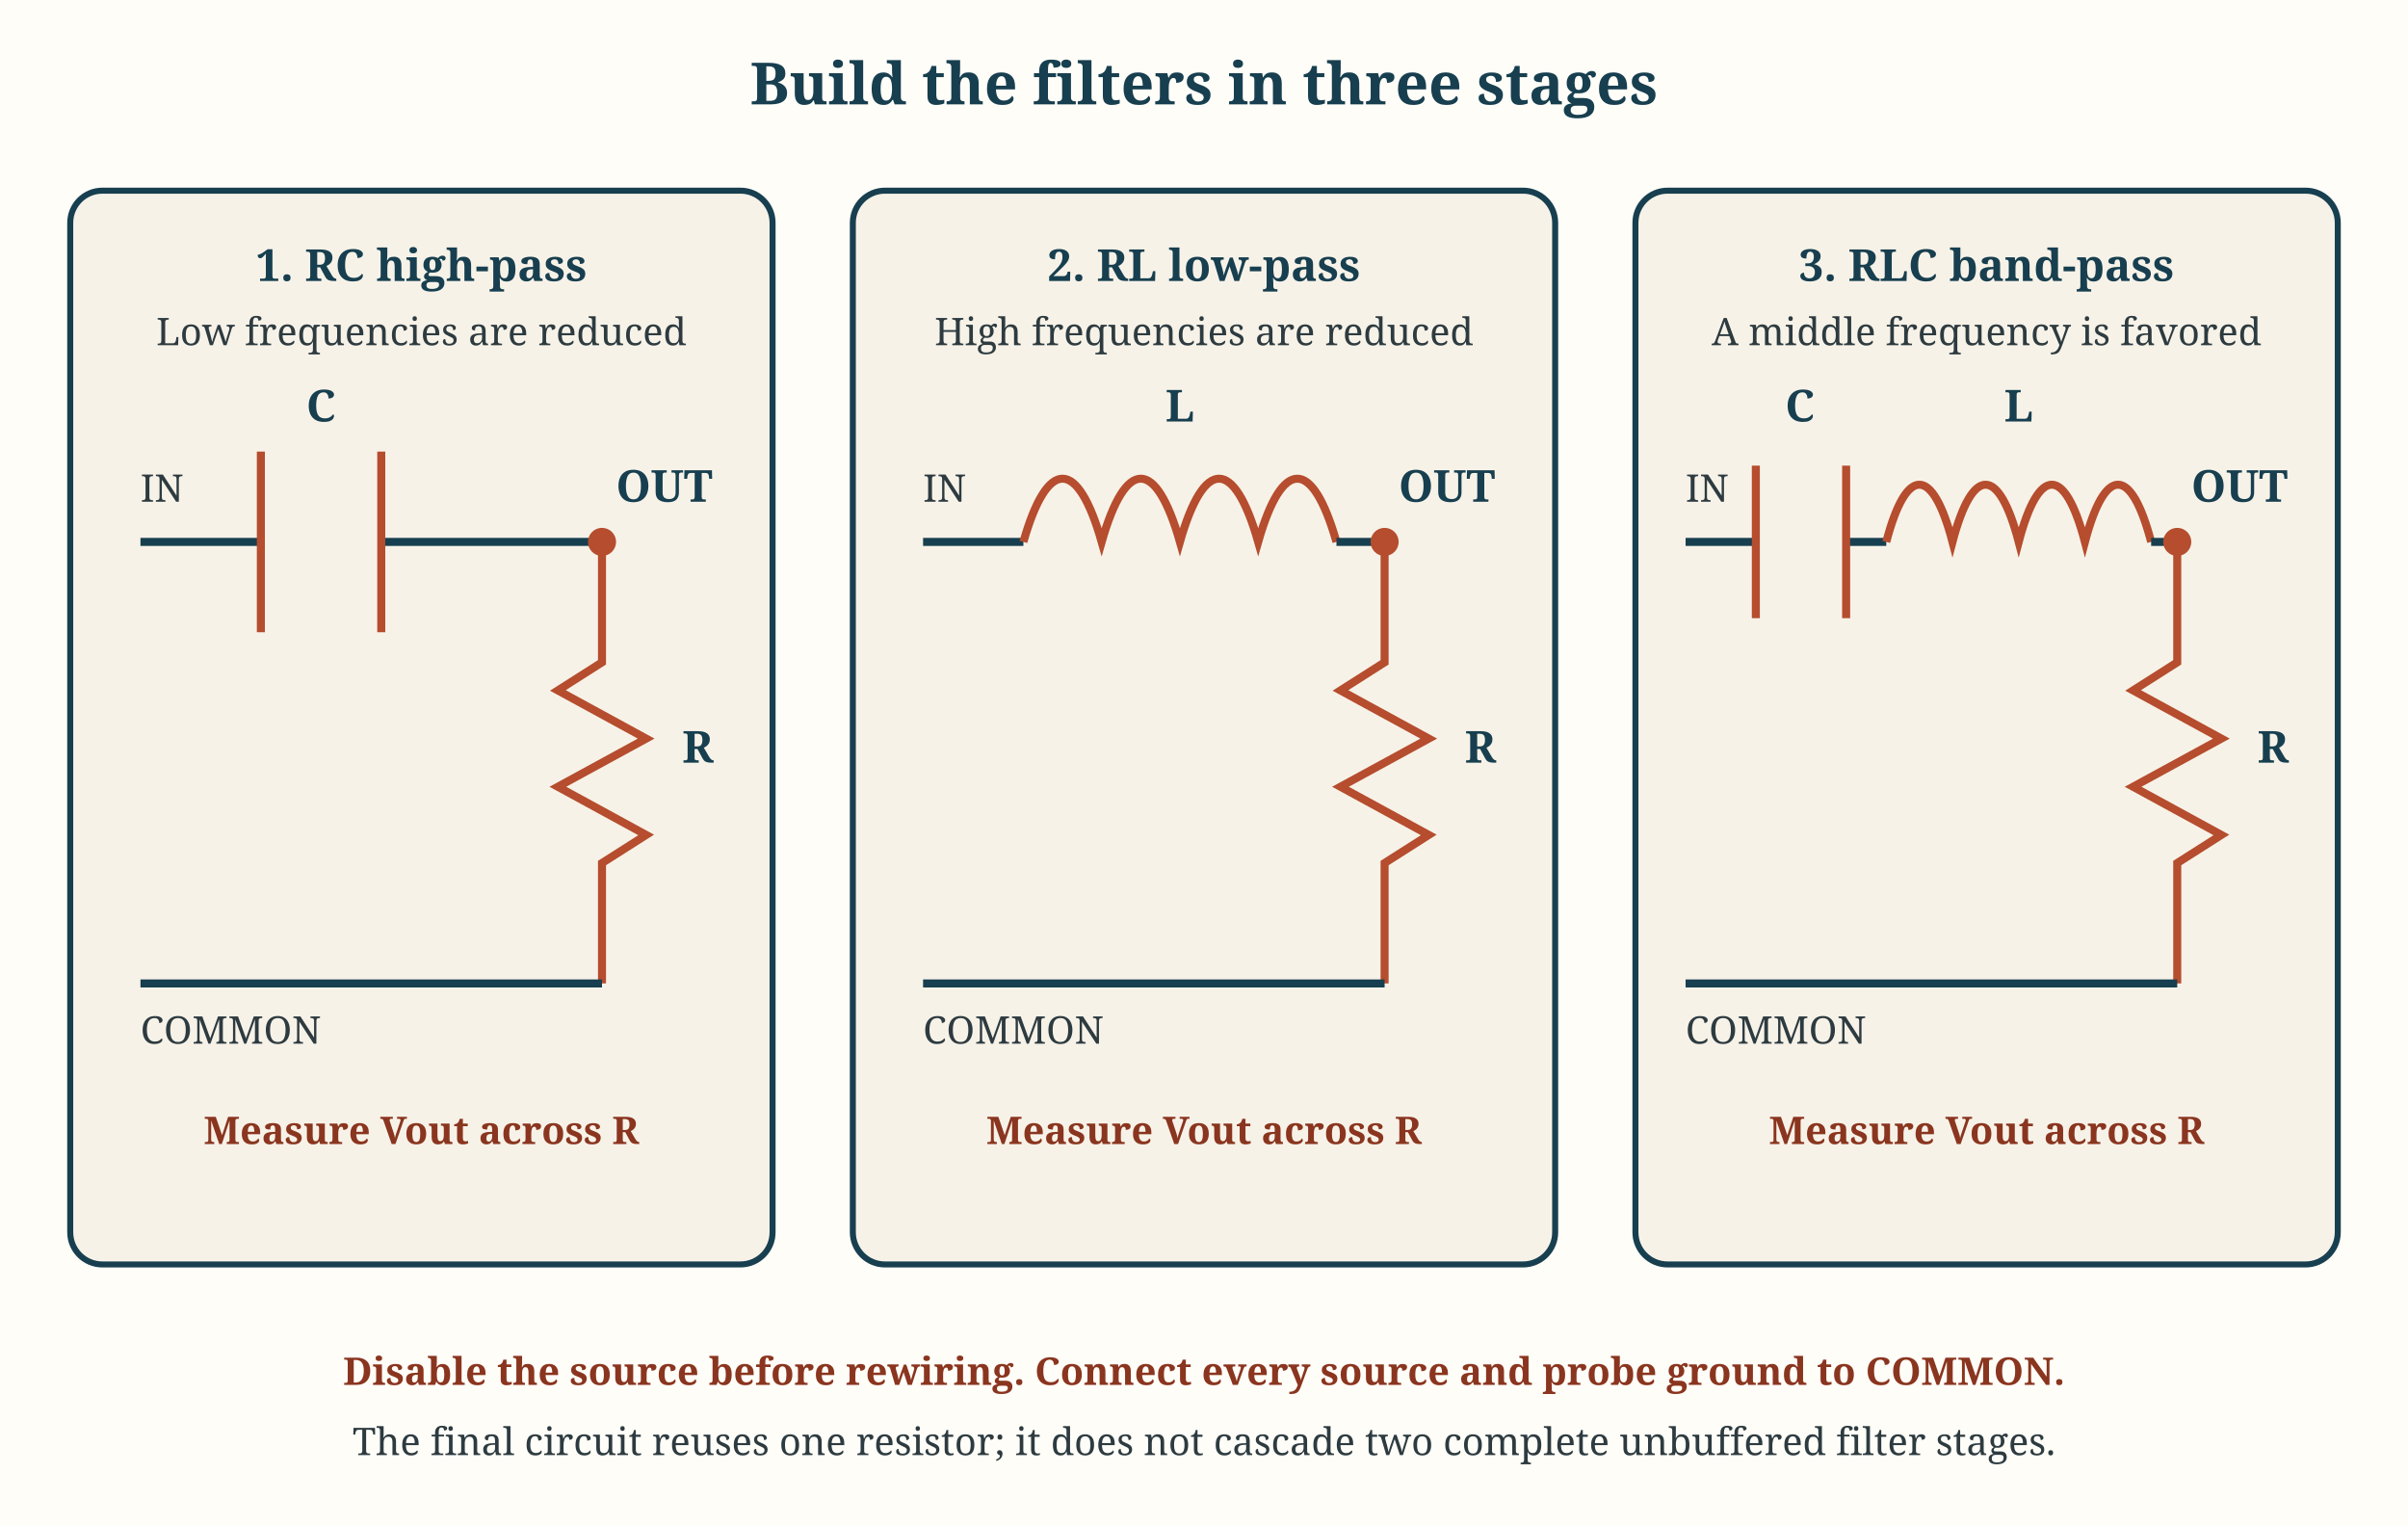
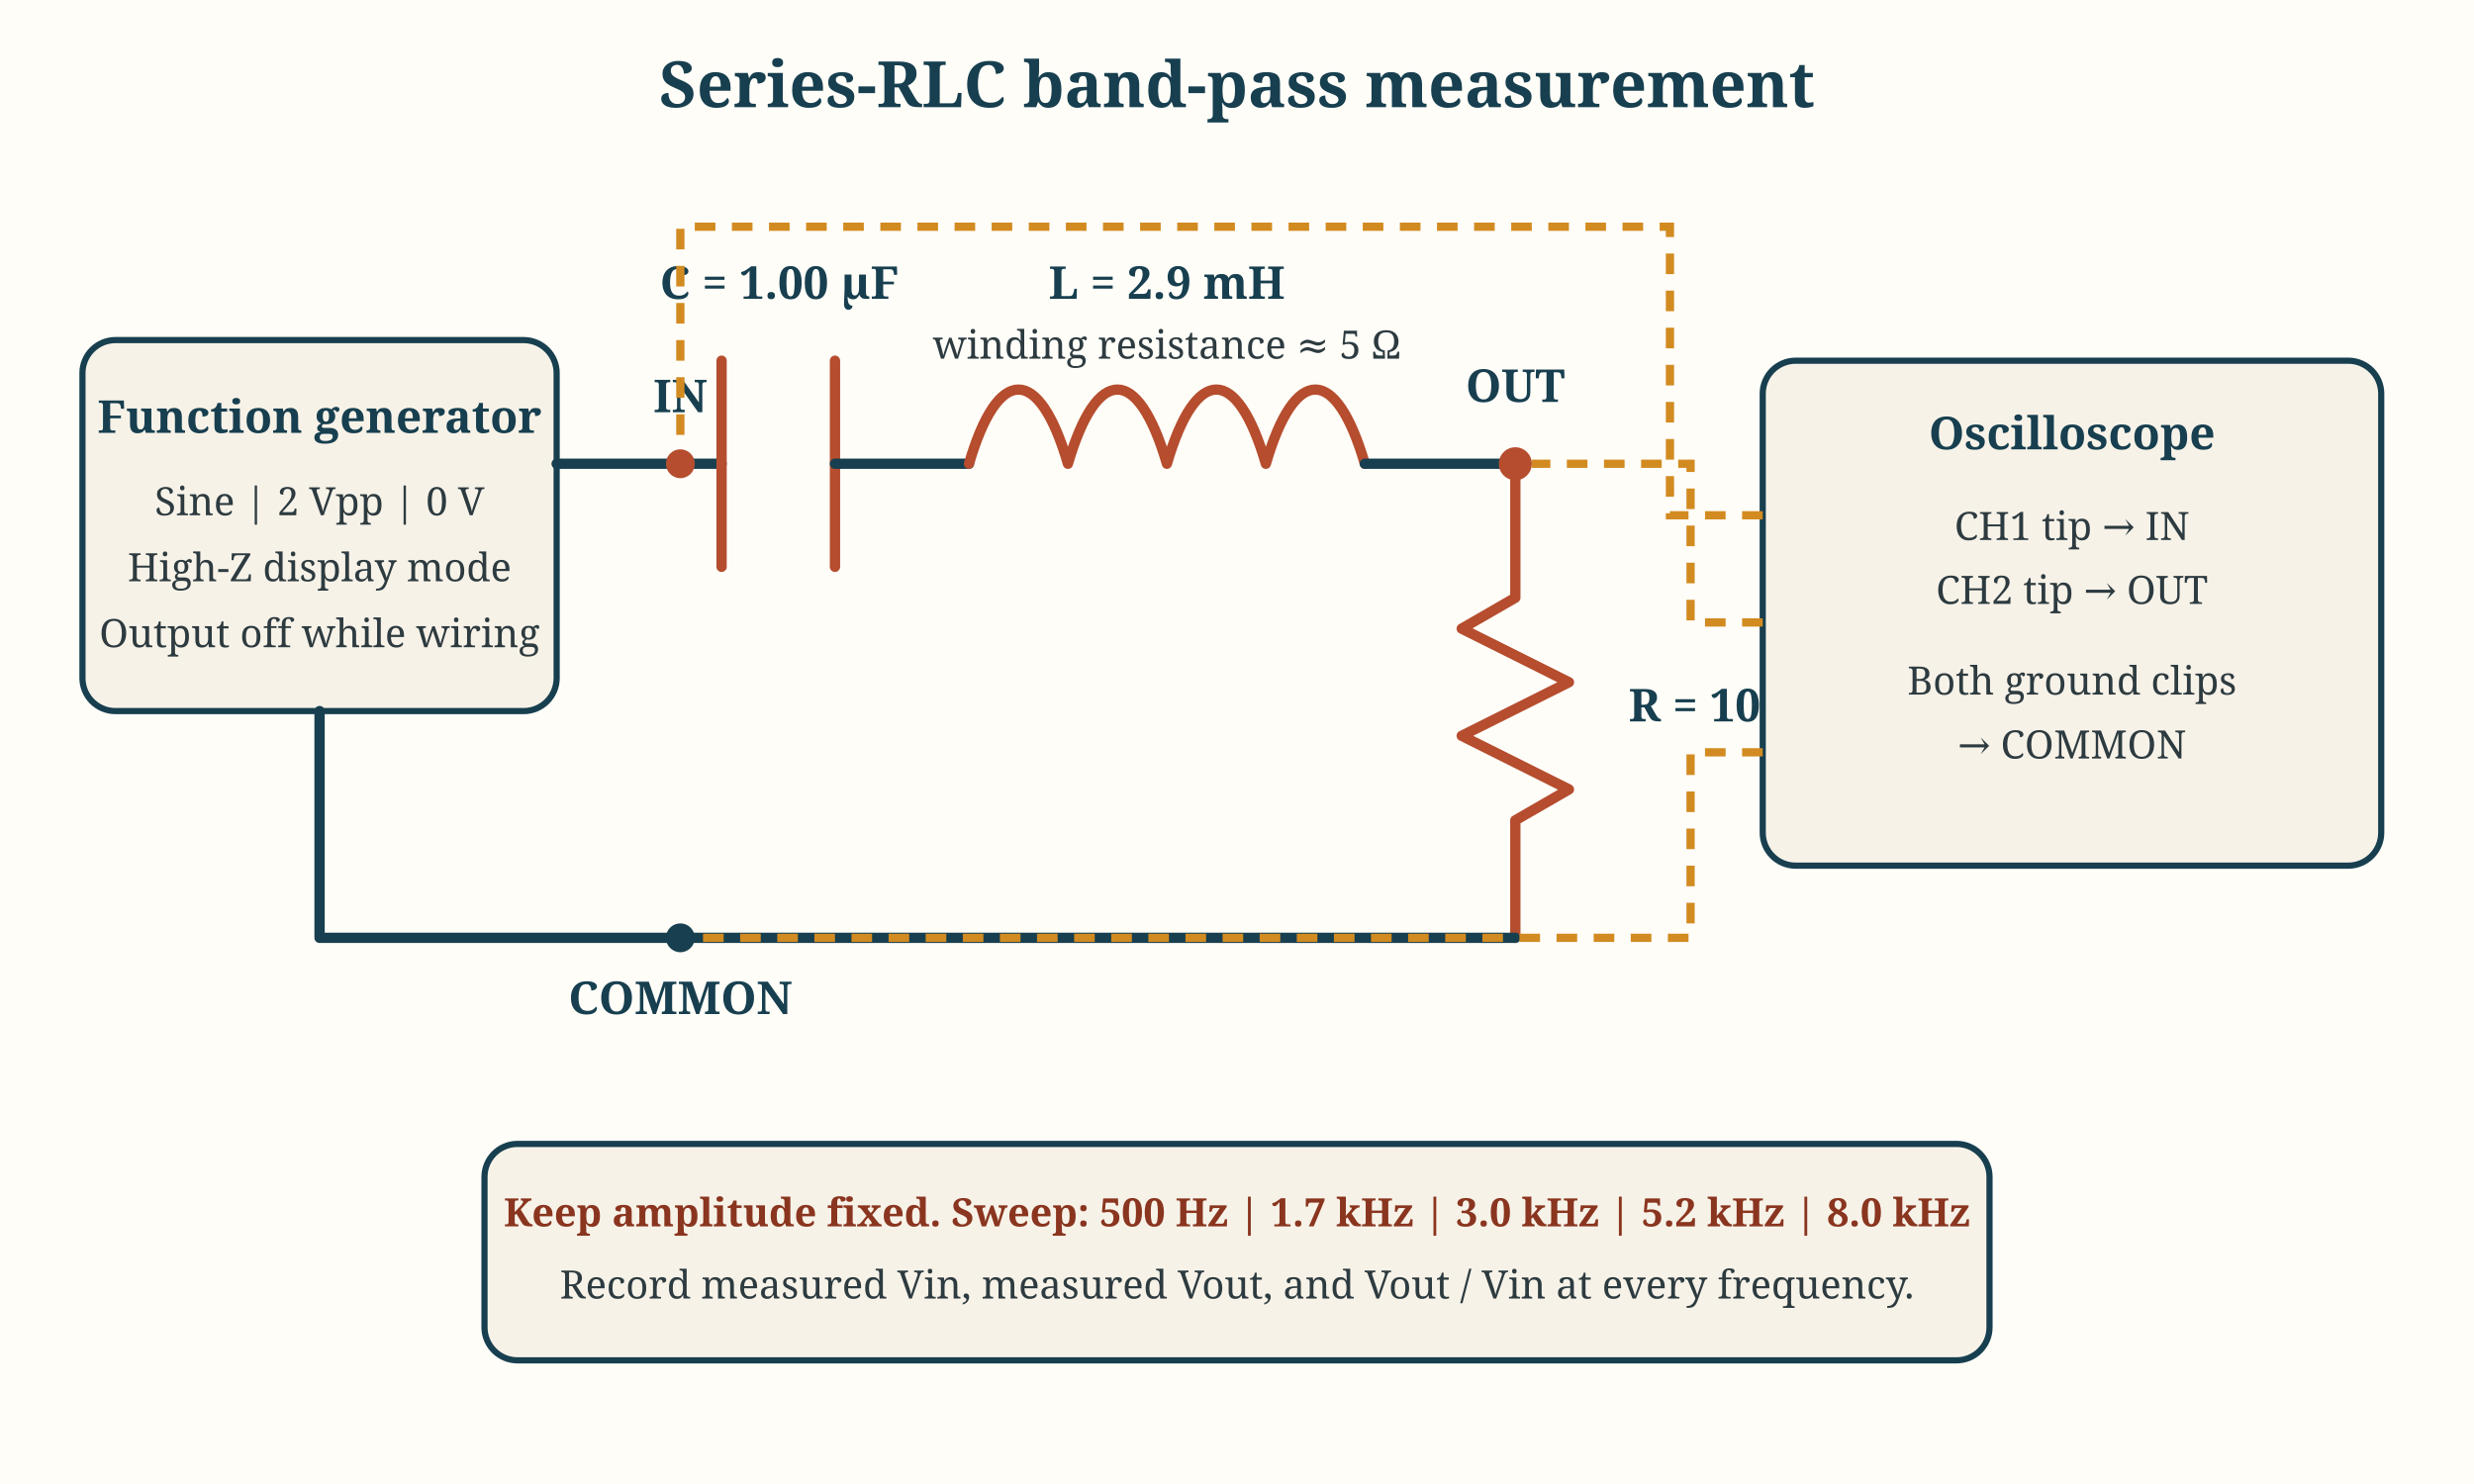
- <svg xmlns="http://www.w3.org/2000/svg" width="1200" height="760" viewBox="0 0 1200 760" role="img" aria-labelledby="title desc">
+ <svg xmlns="http://www.w3.org/2000/svg" width="1200" height="720" viewBox="0 0 1200 720" role="img" aria-labelledby="title desc">
  <defs>
-     <style>.panel{fill:#f7f2e8;stroke:#173f4f;stroke-width:3}.wire{fill:none;stroke:#173f4f;stroke-width:4}.part{fill:none;stroke:#b54d2e;stroke-width:4}.title{font:700 29px Georgia,serif;fill:#173f4f}.label{font:700 22px Georgia,serif;fill:#173f4f}.text{font:19px Georgia,serif;fill:#2d3b40}.note{font:700 19px Georgia,serif;fill:#8a351f}</style>
+     <style>.panel{fill:#f7f2e8;stroke:#173f4f;stroke-width:3}.wire{fill:none;stroke:#173f4f;stroke-width:5;stroke-linecap:round;stroke-linejoin:round}.part{fill:none;stroke:#b54d2e;stroke-width:5;stroke-linecap:round;stroke-linejoin:round}.title{font:700 31px Georgia,serif;fill:#173f4f}.label{font:700 22px Georgia,serif;fill:#173f4f}.text{font:19px Georgia,serif;fill:#2d3b40}.note{font:700 19px Georgia,serif;fill:#8a351f}.probe{fill:none;stroke:#d28b21;stroke-width:4;stroke-dasharray:10 8}</style>
  </defs>
-   <rect width="1200" height="760" fill="#fffdf8" />
-   <text class="title" x="600" y="52" text-anchor="middle">Build the filters in three stages</text>
-   <g transform="translate(35 95)">
-     <rect class="panel" width="350" height="535" rx="16" />
-     <text class="label" x="175" y="45" text-anchor="middle">1. RC high-pass</text>
-     <text class="text" x="175" y="77" text-anchor="middle">Low frequencies are reduced</text>
-     <path class="wire" d="M35 175 H95 M155 175 H265" />
-     <path class="part" d="M95 130 V220 M155 130 V220" />
-     <text class="label" x="125" y="115" text-anchor="middle">C</text>
-     <circle cx="265" cy="175" r="7" fill="#b54d2e" />
-     <text class="label" x="272" y="155">OUT</text>
-     <path class="part" d="M265 175 V235 l-22 14 44 24-44 24 44 24-22 14 V395" />
-     <text class="label" x="305" y="285">R</text>
-     <path class="wire" d="M265 395 H35" />
-     <text class="text" x="35" y="155">IN</text>
-     <text class="text" x="35" y="425">COMMON</text>
-     <text class="note" x="175" y="475" text-anchor="middle">Measure Vout across R</text>
-   </g>
-   <g transform="translate(425 95)">
-     <rect class="panel" width="350" height="535" rx="16" />
-     <text class="label" x="175" y="45" text-anchor="middle">2. RL low-pass</text>
-     <text class="text" x="175" y="77" text-anchor="middle">High frequencies are reduced</text>
-     <path class="wire" d="M35 175 H85" />
-     <path class="part" d="M85 175 c12-42 27-42 39 0 c12-42 27-42 39 0 c12-42 27-42 39 0 c12-42 27-42 39 0" />
-     <path class="wire" d="M241 175 H265" />
-     <text class="label" x="163" y="115" text-anchor="middle">L</text>
-     <circle cx="265" cy="175" r="7" fill="#b54d2e" />
-     <text class="label" x="272" y="155">OUT</text>
-     <path class="part" d="M265 175 V235 l-22 14 44 24-44 24 44 24-22 14 V395" />
-     <text class="label" x="305" y="285">R</text>
-     <path class="wire" d="M265 395 H35" />
-     <text class="text" x="35" y="155">IN</text>
-     <text class="text" x="35" y="425">COMMON</text>
-     <text class="note" x="175" y="475" text-anchor="middle">Measure Vout across R</text>
-   </g>
-   <g transform="translate(815 95)">
-     <rect class="panel" width="350" height="535" rx="16" />
-     <text class="label" x="175" y="45" text-anchor="middle">3. RLC band-pass</text>
-     <text class="text" x="175" y="77" text-anchor="middle">A middle frequency is favored</text>
-     <path class="wire" d="M25 175 H60 M105 175 H125" />
-     <path class="part" d="M60 137 V213 M105 137 V213" />
-     <text class="label" x="82" y="115" text-anchor="middle">C</text>
-     <path class="part" d="M125 175 c10-38 23-38 33 0 c10-38 23-38 33 0 c10-38 23-38 33 0 c10-38 23-38 33 0" />
-     <path class="wire" d="M257 175 H270" />
-     <text class="label" x="191" y="115" text-anchor="middle">L</text>
-     <circle cx="270" cy="175" r="7" fill="#b54d2e" />
-     <text class="label" x="277" y="155">OUT</text>
-     <path class="part" d="M270 175 V235 l-22 14 44 24-44 24 44 24-22 14 V395" />
-     <text class="label" x="310" y="285">R</text>
-     <path class="wire" d="M270 395 H25" />
-     <text class="text" x="25" y="155">IN</text>
-     <text class="text" x="25" y="425">COMMON</text>
-     <text class="note" x="175" y="475" text-anchor="middle">Measure Vout across R</text>
-   </g>
-   <text class="note" x="600" y="690" text-anchor="middle">Disable the source before rewiring. Connect every source and probe ground to COMMON.</text>
-   <text class="text" x="600" y="725" text-anchor="middle">The final circuit reuses one resistor; it does not cascade two complete unbuffered filter stages.</text>
+   <rect width="1200" height="720" fill="#fffdf8" />
+   <text class="title" x="600" y="52" text-anchor="middle">Series-RLC band-pass measurement</text>
+   <rect class="panel" x="40" y="165" width="230" height="180" rx="16" fill="#f7f2e8" stroke="#173f4f" stroke-width="3" />
+   <text class="label" x="155" y="210" text-anchor="middle">Function generator</text>
+   <text class="text" x="155" y="250" text-anchor="middle">Sine | 2 Vpp | 0 V</text>
+   <text class="text" x="155" y="282" text-anchor="middle">High-Z display mode</text>
+   <text class="text" x="155" y="314" text-anchor="middle">Output off while wiring</text>
+   <path class="wire" d="M270 225 H350" fill="none" stroke="#173f4f" stroke-width="5" />
+   <circle cx="330" cy="225" r="7" fill="#b54d2e" />
+   <text class="label" x="330" y="200" text-anchor="middle">IN</text>
+   <path class="part" d="M350 175 V275 M405 175 V275" fill="none" stroke="#b54d2e" stroke-width="5" />
+   <path class="wire" d="M405 225 H470" fill="none" stroke="#173f4f" stroke-width="5" />
+   <text class="label" x="378" y="145" text-anchor="middle">C = 1.00 µF</text>
+   <path class="part" d="M470 225 c14-48 34-48 48 0 c14-48 34-48 48 0 c14-48 34-48 48 0 c14-48 34-48 48 0" fill="none" stroke="#b54d2e" stroke-width="5" />
+   <path class="wire" d="M662 225 H735" fill="none" stroke="#173f4f" stroke-width="5" />
+   <text class="label" x="566" y="145" text-anchor="middle">L = 2.9 mH</text>
+   <text class="text" x="566" y="174" text-anchor="middle">winding resistance ≈ 5 Ω</text>
+   <circle cx="735" cy="225" r="8" fill="#b54d2e" />
+   <text class="label" x="735" y="195" text-anchor="middle">OUT</text>
+   <path class="part" d="M735 225 V290 l-26 15 52 26-52 26 52 26-26 15 V455" fill="none" stroke="#b54d2e" stroke-width="5" />
+   <text class="label" x="790" y="350">R = 10 Ω</text>
+   <path class="wire" d="M735 455 H155 V345" fill="none" stroke="#173f4f" stroke-width="5" />
+   <circle cx="330" cy="455" r="7" fill="#173f4f" />
+   <text class="label" x="330" y="492" text-anchor="middle">COMMON</text>
+   <rect class="panel" x="855" y="175" width="300" height="245" rx="16" fill="#f7f2e8" stroke="#173f4f" stroke-width="3" />
+   <text class="label" x="1005" y="218" text-anchor="middle">Oscilloscope</text>
+   <text class="text" x="1005" y="262" text-anchor="middle">CH1 tip → IN</text>
+   <text class="text" x="1005" y="293" text-anchor="middle">CH2 tip → OUT</text>
+   <text class="text" x="1005" y="337" text-anchor="middle">Both ground clips</text>
+   <text class="text" x="1005" y="368" text-anchor="middle">→ COMMON</text>
+   <path class="probe" d="M855 250 H810 V110 H330 V218" fill="none" stroke="#d28b21" stroke-width="4" stroke-dasharray="10 8" />
+   <path class="probe" d="M855 302 H820 V225 H743" fill="none" stroke="#d28b21" stroke-width="4" stroke-dasharray="10 8" />
+   <path class="probe" d="M855 365 H820 V455 H338" fill="none" stroke="#d28b21" stroke-width="4" stroke-dasharray="10 8" />
+   <rect class="panel" x="235" y="555" width="730" height="105" rx="16" fill="#f7f2e8" stroke="#173f4f" stroke-width="3" />
+   <text class="note" x="600" y="595" text-anchor="middle">Keep amplitude fixed. Sweep: 500 Hz | 1.7 kHz | 3.0 kHz | 5.2 kHz | 8.0 kHz</text>
+   <text class="text" x="600" y="630" text-anchor="middle">Record measured Vin, measured Vout, and Vout / Vin at every frequency.</text>
</svg>
